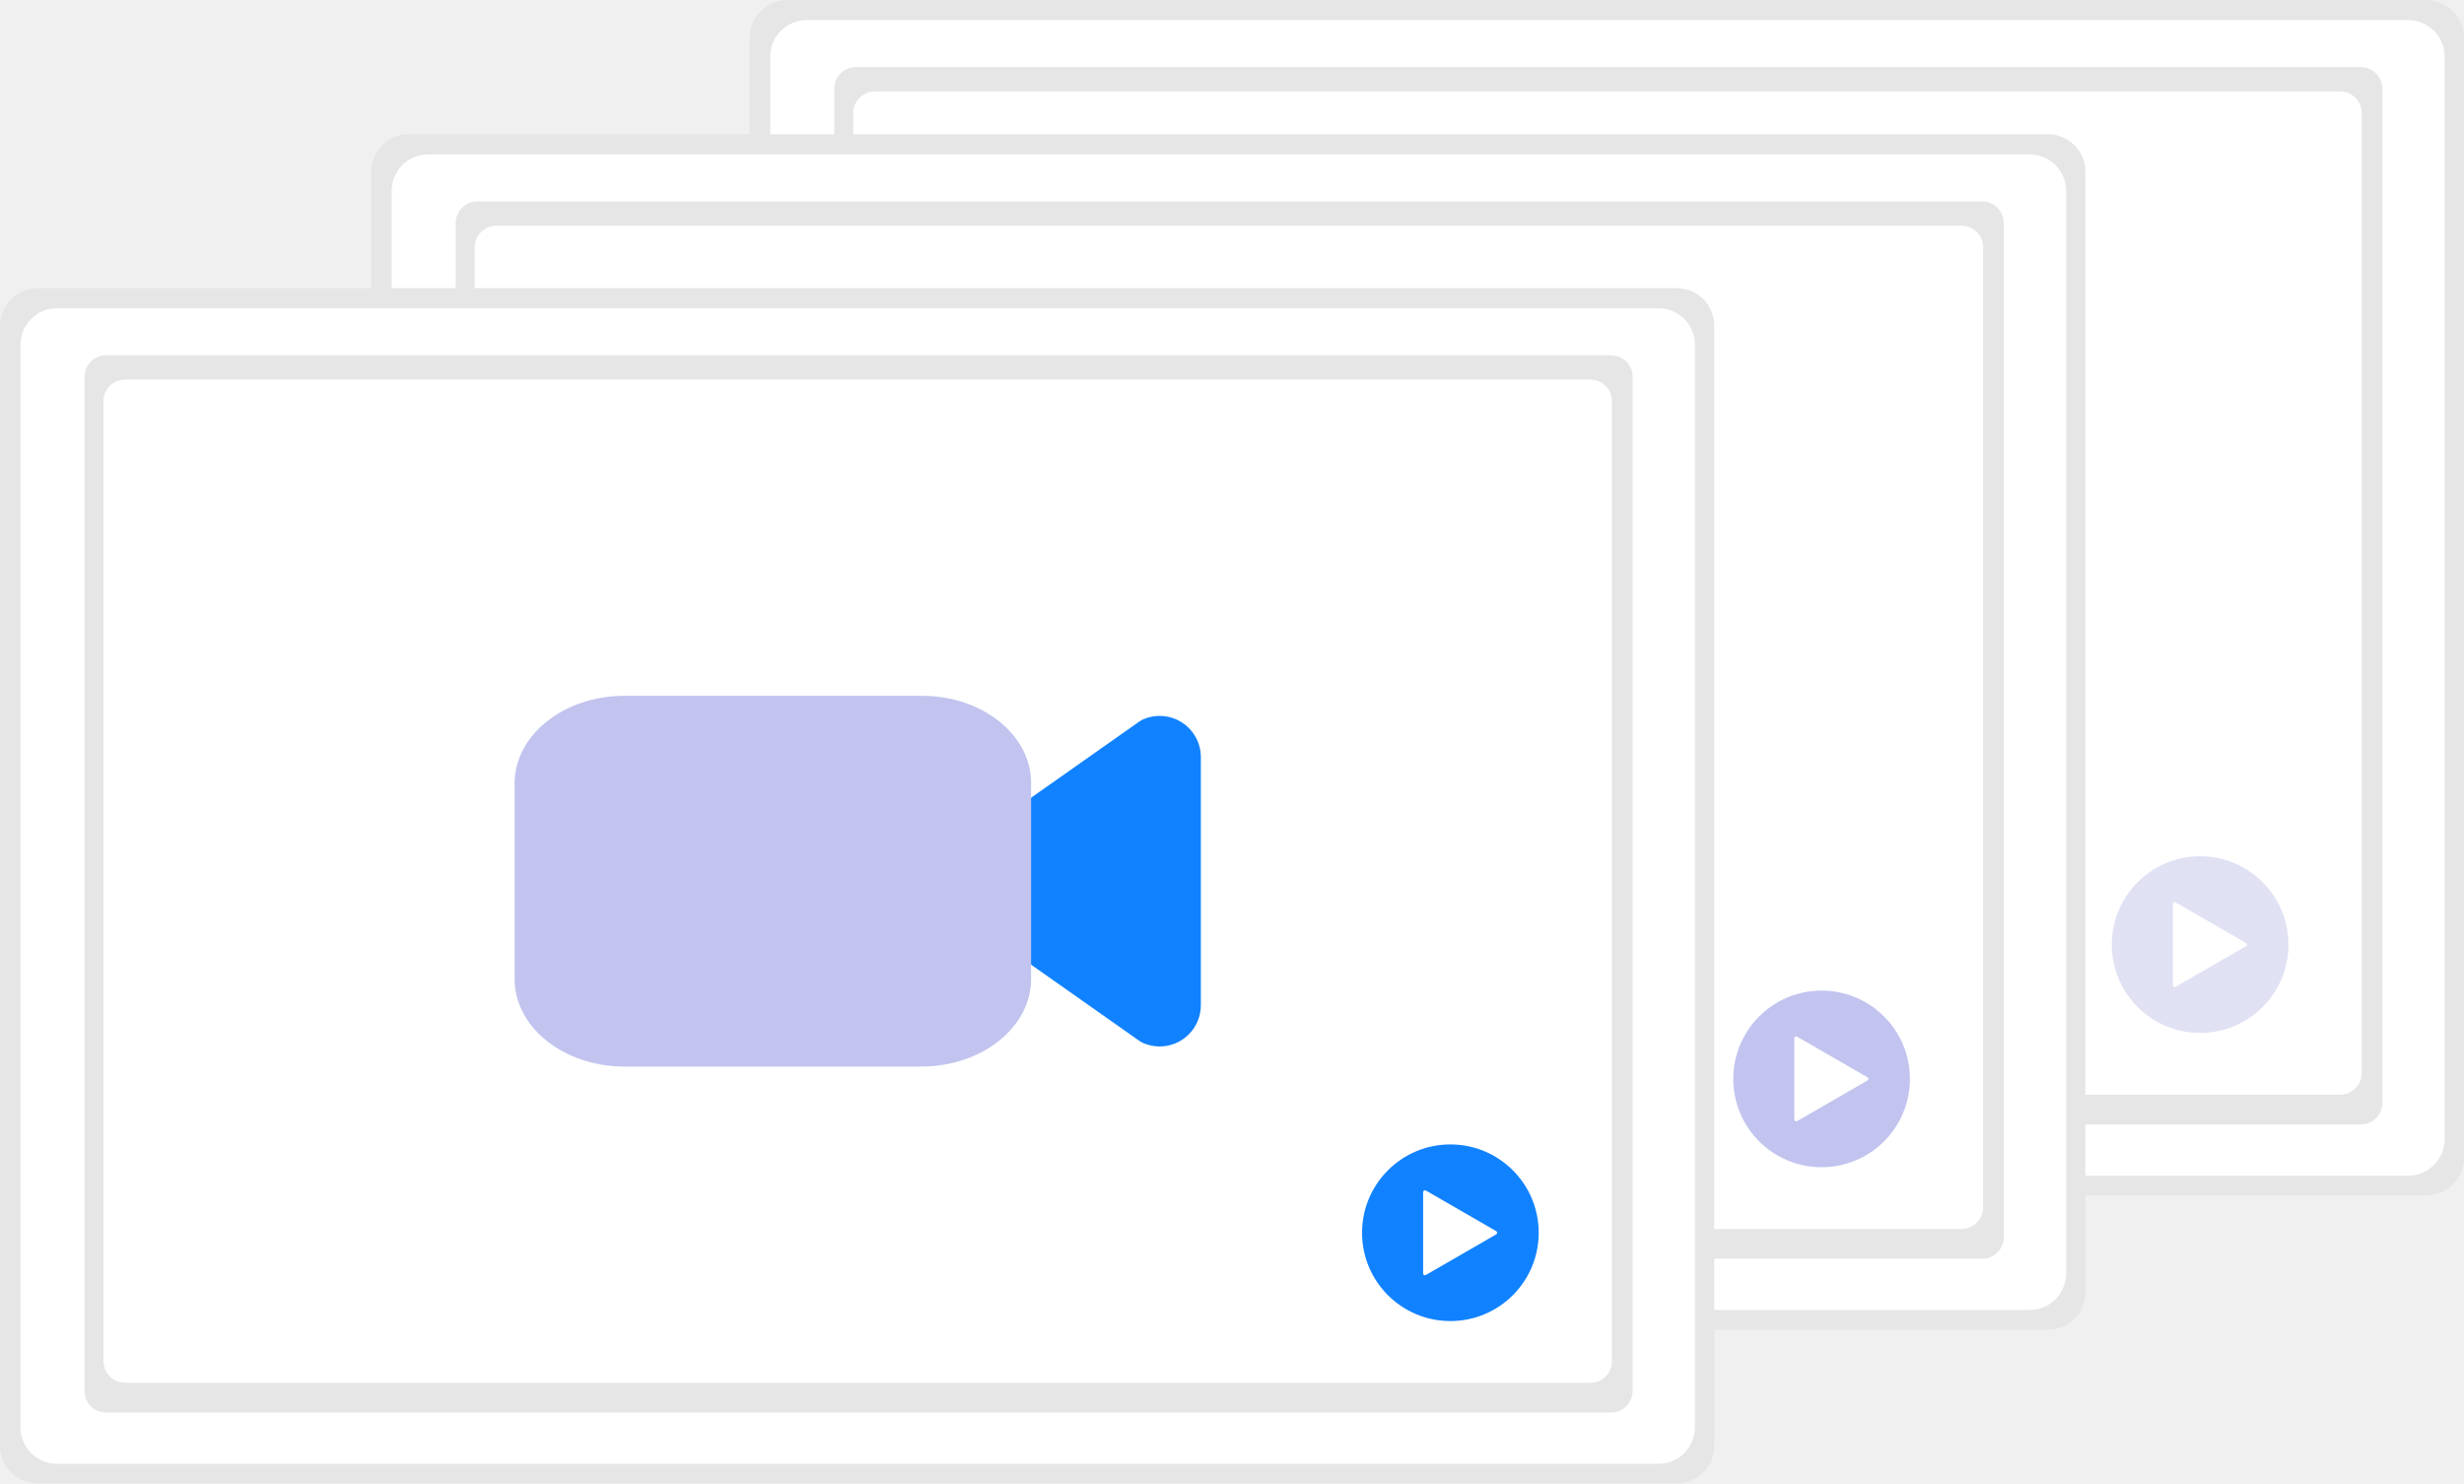
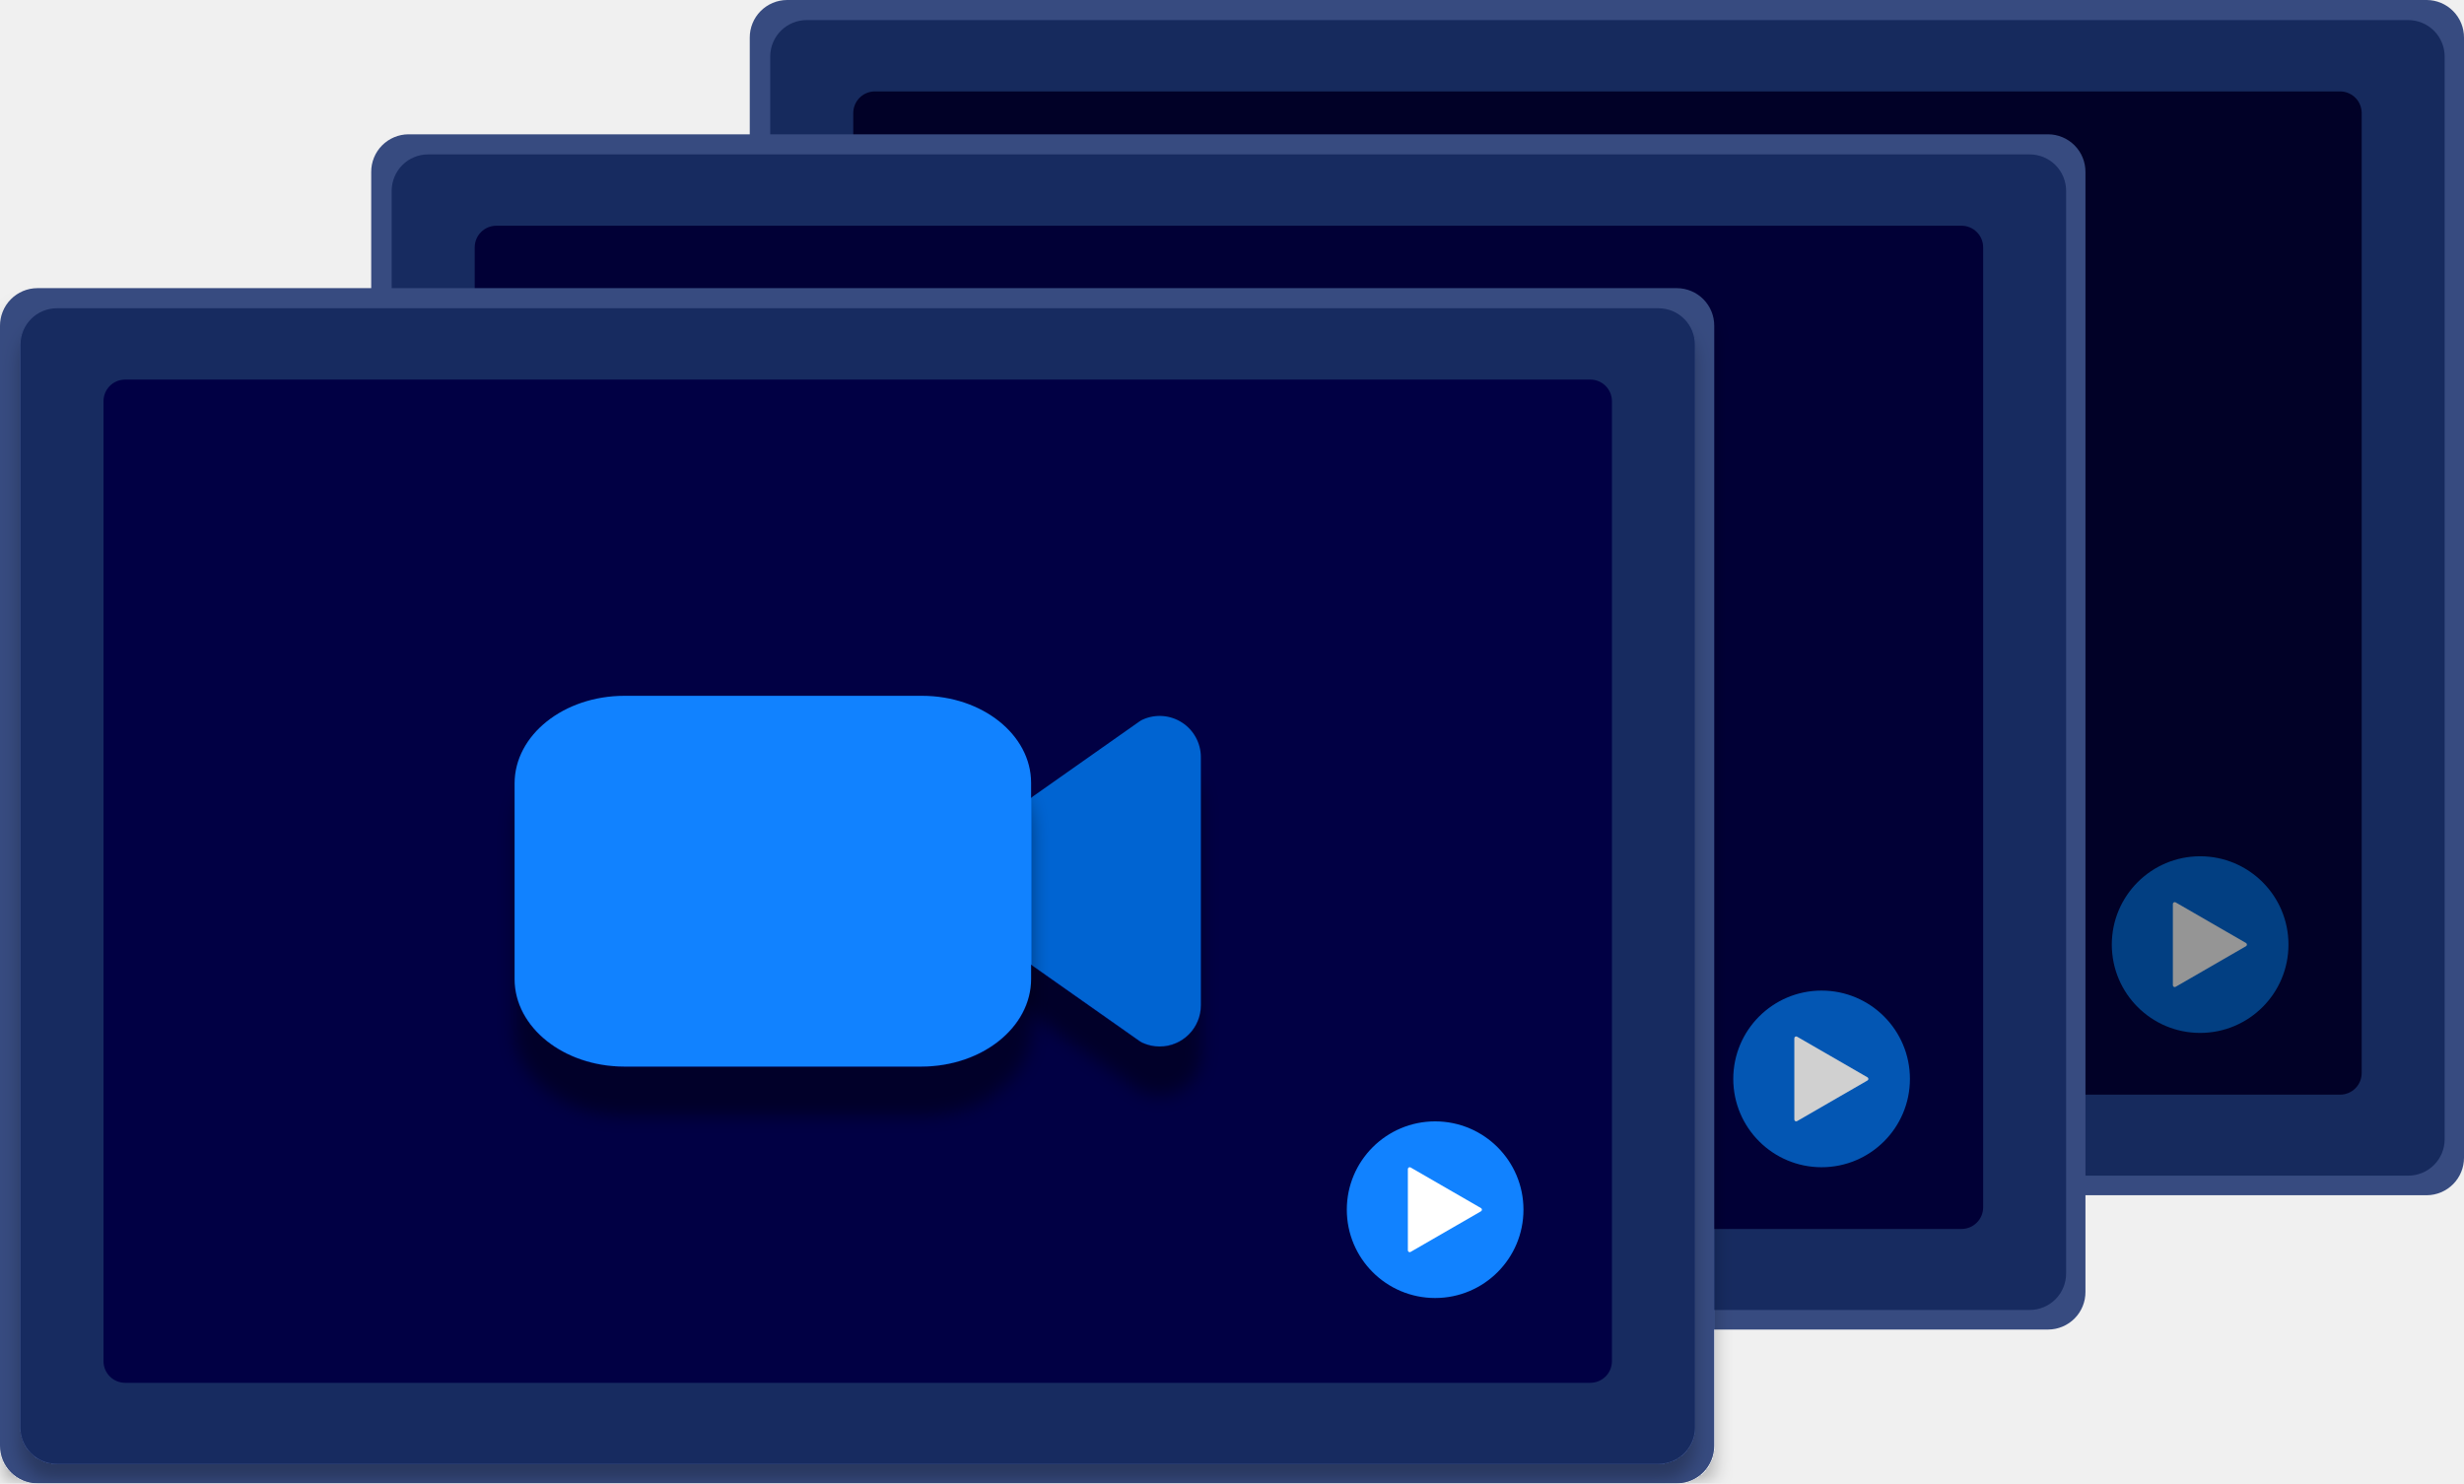
<svg xmlns="http://www.w3.org/2000/svg" width="558" height="336" viewBox="0 0 558 336" fill="none">
-   <g clip-path="url(#clip0_1_828)">
-     <path d="M558 262.201C558.012 264.451 557.129 266.614 555.546 268.214C553.964 269.813 551.81 270.719 549.56 270.73H178.231C177.117 270.725 176.015 270.499 174.988 270.068C173.961 269.636 173.029 269.006 172.245 268.214C171.461 267.422 170.841 266.483 170.42 265.452C169.999 264.42 169.786 263.316 169.791 262.201V8.529C169.78 6.279 170.662 4.116 172.245 2.517C173.828 0.917 175.981 0.012 178.231 0H549.56C550.674 0.006 551.776 0.231 552.803 0.663C553.83 1.095 554.762 1.724 555.546 2.516C556.33 3.308 556.95 4.247 557.371 5.279C557.792 6.31 558.006 7.415 558 8.529V262.201Z" fill="#E6E6E6" />
-     <path d="M553.62 258.047C553.62 260.234 552.751 262.332 551.204 263.879C549.658 265.425 547.56 266.294 545.373 266.294H182.672C180.485 266.294 178.388 265.425 176.842 263.879C175.295 262.332 174.426 260.234 174.426 258.047V12.8C174.426 10.612 175.295 8.514 176.842 6.968C178.388 5.421 180.485 4.552 182.672 4.552H545.39C547.574 4.557 549.667 5.428 551.21 6.974C552.753 8.52 553.62 10.615 553.62 12.8V258.047Z" fill="white" />
-     <path d="M193.811 15.2H534.622C535.92 15.2 537.165 15.716 538.083 16.634C539.001 17.552 539.516 18.797 539.516 20.095V249.8C539.516 251.098 539.001 252.343 538.083 253.261C537.165 254.179 535.92 254.695 534.622 254.695H193.811C192.513 254.695 191.268 254.179 190.35 253.261C189.432 252.343 188.917 251.098 188.917 249.8V20.095C188.917 18.797 189.432 17.552 190.35 16.634C191.268 15.716 192.513 15.2 193.811 15.2Z" fill="#E6E6E6" />
-     <path d="M198.125 20.709H529.937C531.235 20.709 532.48 21.225 533.398 22.143C534.316 23.061 534.832 24.306 534.832 25.605V243.052C534.832 244.35 534.316 245.595 533.398 246.513C532.48 247.431 531.235 247.947 529.937 247.947H198.125C196.827 247.947 195.582 247.431 194.664 246.513C193.746 245.595 193.23 244.35 193.23 243.052V25.605C193.23 24.306 193.746 23.061 194.664 22.143C195.582 21.225 196.827 20.709 198.125 20.709Z" fill="white" />
-     <path d="M432.407 171.766C431.101 171.765 429.81 171.49 428.617 170.958C428.339 170.835 428.075 170.684 427.827 170.509L403.712 153.532C402.489 152.671 401.491 151.529 400.802 150.201C400.113 148.874 399.753 147.4 399.753 145.904V122.752C399.753 121.256 400.113 119.782 400.802 118.455C401.491 117.127 402.489 115.985 403.712 115.124L427.827 98.147C428.075 97.972 428.339 97.822 428.617 97.698C430.037 97.067 431.593 96.8 433.143 96.923C434.693 97.045 436.187 97.553 437.491 98.4C438.794 99.247 439.865 100.407 440.607 101.773C441.349 103.14 441.737 104.67 441.737 106.224V162.432C441.737 164.906 440.754 167.28 439.004 169.03C437.255 170.78 434.882 171.763 432.407 171.763L432.407 171.766Z" fill="#3F3D56" />
-     <path d="M378.439 176.317H311.181C297.46 176.306 286.34 167.435 286.325 156.489V112.167C286.34 101.221 297.46 92.35 311.181 92.339H378.614C392.238 92.352 403.278 101.159 403.294 112.027V156.489C403.28 167.435 392.16 176.306 378.439 176.317Z" fill="#3F3D56" />
-     <path d="M498.246 233.964C509.293 233.964 518.249 225.008 518.249 213.959C518.249 202.91 509.293 193.954 498.246 193.954C487.199 193.954 478.243 202.91 478.243 213.959C478.243 225.008 487.199 233.964 498.246 233.964Z" fill="#E0E1F3" />
-     <path d="M508.636 213.6L492.691 204.394C492.628 204.357 492.557 204.338 492.484 204.338C492.411 204.338 492.34 204.357 492.277 204.394C492.214 204.43 492.162 204.482 492.126 204.545C492.089 204.608 492.07 204.68 492.07 204.752V223.166C492.07 223.238 492.089 223.31 492.126 223.373C492.162 223.436 492.214 223.488 492.277 223.524C492.34 223.561 492.411 223.58 492.484 223.58C492.557 223.58 492.628 223.561 492.691 223.524L508.636 214.318C508.699 214.281 508.751 214.229 508.787 214.166C508.823 214.103 508.843 214.032 508.843 213.959C508.843 213.886 508.823 213.815 508.787 213.752C508.751 213.689 508.699 213.637 508.636 213.6L492.691 204.394C492.628 204.357 492.557 204.338 492.484 204.338C492.411 204.338 492.34 204.357 492.277 204.394C492.214 204.43 492.162 204.482 492.126 204.545C492.089 204.608 492.07 204.68 492.07 204.752V223.166C492.07 223.238 492.089 223.31 492.126 223.373C492.162 223.436 492.214 223.488 492.277 223.524C492.34 223.561 492.411 223.58 492.484 223.58C492.557 223.58 492.628 223.561 492.691 223.524L508.636 214.318C508.699 214.281 508.751 214.229 508.787 214.166C508.823 214.103 508.843 214.032 508.843 213.959C508.843 213.886 508.823 213.815 508.787 213.752C508.751 213.689 508.699 213.637 508.636 213.6Z" fill="white" />
-     <path d="M472.275 292.623C472.286 294.874 471.404 297.037 469.821 298.636C468.238 300.236 466.085 301.141 463.835 301.153H92.506C91.392 301.147 90.29 300.922 89.263 300.49C88.236 300.058 87.304 299.428 86.52 298.636C85.736 297.844 85.116 296.906 84.695 295.874C84.274 294.842 84.061 293.738 84.066 292.624V38.952C84.055 36.701 84.937 34.538 86.52 32.939C88.103 31.339 90.256 30.434 92.506 30.422H463.835C464.949 30.428 466.051 30.653 467.078 31.085C468.105 31.517 469.037 32.147 469.821 32.939C470.605 33.731 471.225 34.669 471.646 35.701C472.067 36.733 472.28 37.837 472.275 38.951V292.623Z" fill="#E6E6E6" />
-     <path d="M467.894 288.469C467.894 290.657 467.026 292.754 465.479 294.301C463.933 295.848 461.835 296.717 459.648 296.717H96.947C94.76 296.717 92.663 295.848 91.116 294.301C89.57 292.754 88.701 290.657 88.701 288.469V43.222C88.701 41.034 89.57 38.937 91.116 37.39C92.663 35.843 94.76 34.974 96.947 34.974H459.665C461.849 34.979 463.942 35.85 465.485 37.396C467.028 38.942 467.894 41.037 467.894 43.222V288.469Z" fill="white" />
-     <path d="M108.086 45.622H448.896C450.195 45.622 451.44 46.138 452.358 47.056C453.275 47.974 453.791 49.219 453.791 50.517V280.222C453.791 281.52 453.275 282.766 452.358 283.684C451.44 284.602 450.195 285.117 448.896 285.117H108.086C106.788 285.117 105.543 284.602 104.625 283.684C103.707 282.766 103.191 281.52 103.191 280.222V50.517C103.191 49.219 103.707 47.974 104.625 47.056C105.543 46.138 106.788 45.622 108.086 45.622Z" fill="#E6E6E6" />
-     <path d="M112.4 51.132H444.212C445.51 51.132 446.755 51.647 447.673 52.565C448.591 53.483 449.107 54.728 449.107 56.027V273.474C449.107 274.772 448.591 276.017 447.673 276.935C446.755 277.853 445.51 278.369 444.212 278.369H112.4C111.102 278.369 109.857 277.853 108.939 276.935C108.021 276.017 107.505 274.772 107.505 273.474V56.027C107.505 54.728 108.021 53.483 108.939 52.565C109.857 51.647 111.102 51.132 112.4 51.132Z" fill="white" />
-     <path d="M346.682 202.188C345.376 202.187 344.085 201.912 342.892 201.38C342.614 201.257 342.349 201.107 342.102 200.931L317.987 183.955C316.764 183.094 315.766 181.951 315.077 180.624C314.388 179.296 314.028 177.822 314.027 176.327V153.174C314.028 151.678 314.388 150.205 315.077 148.877C315.766 147.55 316.764 146.407 317.987 145.546L342.102 128.57C342.349 128.394 342.614 128.244 342.892 128.121C344.312 127.489 345.868 127.222 347.418 127.345C348.967 127.468 350.462 127.975 351.765 128.823C353.069 129.67 354.14 130.829 354.882 132.195C355.623 133.562 356.012 135.092 356.012 136.647V192.854C356.012 195.329 355.029 197.702 353.279 199.452C351.529 201.202 349.156 202.185 346.682 202.185L346.682 202.188Z" fill="#3F3D56" />
+   <g clip-path="url(#clip0_140_445)">
+     <path d="M558 262.201C558.012 264.451 557.129 266.614 555.546 268.214C553.964 269.813 551.81 270.719 549.56 270.73H178.231C177.117 270.725 176.015 270.499 174.988 270.068C173.961 269.636 173.029 269.006 172.245 268.214C171.462 267.422 170.842 266.483 170.421 265.452C170 264.42 169.786 263.316 169.792 262.201V8.529C169.78 6.279 170.662 4.116 172.245 2.517C173.828 0.917 175.981 0.012 178.231 0H549.56C550.674 0.006 551.776 0.231 552.803 0.663C553.831 1.095 554.763 1.724 555.546 2.516C556.33 3.308 556.95 4.247 557.371 5.279C557.792 6.31 558.006 7.415 558 8.529V262.201Z" fill="#374B80" />
+     <path d="M553.62 258.047C553.62 260.234 552.751 262.332 551.204 263.879C549.658 265.425 547.56 266.294 545.373 266.294H182.672C180.485 266.294 178.388 265.425 176.842 263.879C175.295 262.332 174.426 260.234 174.426 258.047V12.799C174.426 10.612 175.295 8.514 176.842 6.968C178.388 5.421 180.485 4.552 182.672 4.552H545.39C547.574 4.557 549.667 5.427 551.21 6.974C552.753 8.52 553.62 10.615 553.62 12.799V258.047Z" fill="#162A5D" />
+     <path d="M198.125 20.709H529.937C531.235 20.709 532.48 21.225 533.398 22.143C534.316 23.061 534.832 24.306 534.832 25.604V243.052C534.832 244.35 534.316 245.595 533.398 246.513C532.48 247.431 531.235 247.947 529.937 247.947H198.125C196.827 247.947 195.582 247.431 194.664 246.513C193.746 245.595 193.23 244.35 193.23 243.052V25.604C193.23 24.306 193.746 23.061 194.664 22.143C195.582 21.225 196.827 20.709 198.125 20.709Z" fill="#010127" />
+     <path d="M432.407 171.766C431.101 171.765 429.81 171.489 428.617 170.958C428.34 170.835 428.075 170.684 427.827 170.509L403.712 153.532C402.489 152.671 401.491 151.529 400.802 150.201C400.113 148.874 399.753 147.4 399.753 145.904V122.752C399.753 121.256 400.113 119.782 400.802 118.455C401.491 117.127 402.489 115.985 403.712 115.124L427.827 98.147C428.075 97.972 428.34 97.822 428.617 97.698C430.038 97.067 431.593 96.8 433.143 96.923C434.693 97.045 436.187 97.553 437.491 98.4C438.794 99.247 439.866 100.407 440.607 101.773C441.349 103.14 441.737 104.67 441.737 106.224V162.432C441.737 164.906 440.754 167.28 439.005 169.03C437.255 170.78 434.882 171.763 432.407 171.763L432.407 171.766Z" fill="#3F3D56" />
+     <path d="M378.438 176.317H311.181C297.459 176.306 286.339 167.435 286.325 156.489V112.167C286.339 101.221 297.459 92.35 311.181 92.339H378.614C392.238 92.352 403.278 101.159 403.294 112.027V156.489C403.28 167.435 392.16 176.306 378.438 176.317Z" fill="#3F3D56" />
+     <path d="M498.246 233.964C509.293 233.964 518.249 225.008 518.249 213.959C518.249 202.91 509.293 193.954 498.246 193.954C487.199 193.954 478.243 202.91 478.243 213.959C478.243 225.008 487.199 233.964 498.246 233.964Z" fill="#023F82" />
+     <path d="M508.636 213.6L492.691 204.394C492.628 204.357 492.557 204.338 492.484 204.338C492.412 204.338 492.34 204.357 492.277 204.394C492.214 204.43 492.162 204.482 492.126 204.545C492.089 204.608 492.07 204.68 492.07 204.752V223.166C492.07 223.238 492.089 223.31 492.126 223.373C492.162 223.436 492.214 223.488 492.277 223.524C492.34 223.561 492.412 223.58 492.484 223.58C492.557 223.58 492.628 223.561 492.691 223.524L508.636 214.318C508.699 214.281 508.751 214.229 508.787 214.166C508.824 214.103 508.843 214.032 508.843 213.959C508.843 213.886 508.824 213.815 508.787 213.752C508.751 213.689 508.699 213.637 508.636 213.6L492.691 204.394C492.628 204.357 492.557 204.338 492.484 204.338C492.412 204.338 492.34 204.357 492.277 204.394C492.214 204.43 492.162 204.482 492.126 204.545C492.089 204.608 492.07 204.68 492.07 204.752V223.166C492.07 223.238 492.089 223.31 492.126 223.373C492.162 223.436 492.214 223.488 492.277 223.524C492.34 223.561 492.412 223.58 492.484 223.58C492.557 223.58 492.628 223.561 492.691 223.524L508.636 214.318C508.699 214.281 508.751 214.229 508.787 214.166C508.824 214.103 508.843 214.032 508.843 213.959C508.843 213.886 508.824 213.815 508.787 213.752C508.751 213.689 508.699 213.637 508.636 213.6Z" fill="#959595" />
+     <path d="M472.274 292.623C472.286 294.874 471.404 297.037 469.821 298.636C468.238 300.236 466.085 301.141 463.835 301.153H92.506C91.392 301.147 90.29 300.922 89.263 300.49C88.235 300.058 87.303 299.428 86.52 298.636C85.736 297.844 85.116 296.906 84.695 295.874C84.274 294.842 84.06 293.738 84.066 292.624V38.952C84.054 36.701 84.937 34.538 86.519 32.939C88.102 31.339 90.255 30.434 92.506 30.422H463.835C464.949 30.428 466.051 30.653 467.078 31.085C468.105 31.517 469.037 32.147 469.821 32.939C470.604 33.731 471.224 34.669 471.645 35.701C472.066 36.733 472.28 37.837 472.274 38.951V292.623Z" fill="#374B80" />
+     <path d="M467.894 288.469C467.894 290.657 467.025 292.754 465.479 294.301C463.932 295.848 461.835 296.717 459.648 296.717H96.947C94.76 296.717 92.662 295.848 91.116 294.301C89.57 292.754 88.701 290.657 88.701 288.469V43.222C88.701 41.034 89.57 38.937 91.116 37.39C92.662 35.843 94.76 34.974 96.947 34.974H459.664C461.849 34.979 463.942 35.85 465.485 37.396C467.028 38.942 467.894 41.037 467.894 43.222V288.469Z" fill="#172B60" />
+     <path d="M112.4 51.132H444.212C445.51 51.132 446.755 51.647 447.673 52.565C448.591 53.483 449.107 54.728 449.107 56.027V273.474C449.107 274.772 448.591 276.017 447.673 276.935C446.755 277.853 445.51 278.369 444.212 278.369H112.4C111.102 278.369 109.857 277.853 108.939 276.935C108.021 276.017 107.505 274.772 107.505 273.474V56.027C107.505 54.728 108.021 53.483 108.939 52.565C109.857 51.647 111.102 51.132 112.4 51.132Z" fill="#010036" />
+     <path d="M346.682 202.188C345.376 202.187 344.085 201.912 342.892 201.38C342.614 201.257 342.349 201.107 342.101 200.931L317.987 183.955C316.764 183.094 315.766 181.951 315.077 180.624C314.388 179.296 314.028 177.822 314.027 176.327V153.174C314.028 151.678 314.387 150.205 315.077 148.877C315.766 147.55 316.764 146.407 317.987 145.546L342.101 128.57C342.349 128.394 342.614 128.244 342.892 128.121C344.312 127.489 345.868 127.222 347.417 127.345C348.967 127.468 350.462 127.976 351.765 128.823C353.069 129.67 354.14 130.829 354.882 132.196C355.623 133.562 356.012 135.092 356.012 136.647V192.854C356.012 195.329 355.029 197.702 353.279 199.452C351.529 201.202 349.156 202.185 346.682 202.185L346.682 202.188Z" fill="#3F3D56" />
    <path d="M292.713 206.74H225.456C211.734 206.728 200.614 197.858 200.6 186.911V142.589C200.614 131.643 211.734 122.772 225.456 122.761H292.889C306.513 122.774 317.553 131.581 317.569 142.449V186.911C317.555 197.858 306.435 206.728 292.713 206.74Z" fill="#3F3D56" />
-     <path d="M412.521 264.387C423.568 264.387 432.524 255.43 432.524 244.381C432.524 233.333 423.568 224.376 412.521 224.376C401.474 224.376 392.518 233.333 392.518 244.381C392.518 255.43 401.474 264.387 412.521 264.387Z" fill="#C2C4EF" />
-     <path d="M422.91 244.023L406.966 234.816C406.903 234.78 406.832 234.761 406.759 234.761C406.686 234.761 406.615 234.78 406.552 234.816C406.489 234.852 406.437 234.905 406.4 234.968C406.364 235.031 406.345 235.102 406.345 235.175V253.588C406.345 253.661 406.364 253.732 406.4 253.795C406.437 253.858 406.489 253.91 406.552 253.946C406.615 253.983 406.686 254.002 406.759 254.002C406.832 254.002 406.903 253.983 406.966 253.946L422.91 244.74C422.973 244.704 423.026 244.651 423.062 244.588C423.098 244.525 423.117 244.454 423.117 244.381C423.117 244.309 423.098 244.237 423.062 244.174C423.026 244.111 422.973 244.059 422.91 244.023L406.966 234.816C406.903 234.78 406.832 234.761 406.759 234.761C406.686 234.761 406.615 234.78 406.552 234.816C406.489 234.852 406.437 234.905 406.4 234.968C406.364 235.031 406.345 235.102 406.345 235.175V253.588C406.345 253.661 406.364 253.732 406.4 253.795C406.437 253.858 406.489 253.91 406.552 253.946C406.615 253.983 406.686 254.002 406.759 254.002C406.832 254.002 406.903 253.983 406.966 253.946L422.91 244.74C422.973 244.704 423.026 244.651 423.062 244.588C423.098 244.525 423.117 244.454 423.117 244.381C423.117 244.309 423.098 244.237 423.062 244.174C423.026 244.111 422.973 244.059 422.91 244.023Z" fill="white" />
-     <path d="M388.208 327.471C388.22 329.721 387.338 331.884 385.755 333.483C384.172 335.083 382.019 335.988 379.769 336H8.44C7.326 335.994 6.224 335.769 5.197 335.337C4.17 334.905 3.237 334.276 2.454 333.484C1.67 332.692 1.05 331.753 0.629 330.721C0.208 329.69 -0.006 328.585 0 327.471V73.799C-0.012 71.549 0.871 69.386 2.454 67.786C4.036 66.187 6.19 65.281 8.44 65.27H379.769C380.883 65.275 381.985 65.501 383.012 65.932C384.039 66.364 384.971 66.994 385.755 67.786C386.538 68.578 387.159 69.517 387.58 70.548C388.001 71.58 388.214 72.684 388.208 73.799V327.471Z" fill="#E6E6E6" />
-     <path d="M383.828 323.317C383.828 325.504 382.959 327.602 381.413 329.148C379.867 330.695 377.769 331.564 375.582 331.564H12.881C10.694 331.564 8.597 330.695 7.05 329.148C5.504 327.602 4.635 325.504 4.635 323.317V78.069C4.635 75.882 5.504 73.784 7.05 72.237C8.597 70.691 10.694 69.822 12.881 69.822H375.599C377.783 69.826 379.876 70.697 381.419 72.243C382.962 73.789 383.828 75.885 383.828 78.069V323.317Z" fill="white" />
-     <path d="M24.02 80.47H364.83C366.128 80.47 367.373 80.985 368.291 81.903C369.209 82.821 369.725 84.067 369.725 85.365V315.069C369.725 316.368 369.209 317.613 368.291 318.531C367.373 319.449 366.128 319.965 364.83 319.965H24.02C22.722 319.965 21.477 319.449 20.559 318.531C19.641 317.613 19.125 316.368 19.125 315.069V85.365C19.125 84.067 19.641 82.821 20.559 81.903C21.477 80.985 22.722 80.47 24.02 80.47Z" fill="#E6E6E6" />
-     <path d="M28.334 85.979H360.146C360.789 85.979 361.425 86.105 362.019 86.351C362.613 86.597 363.152 86.958 363.607 87.413C364.061 87.867 364.422 88.407 364.668 89.001C364.914 89.595 365.041 90.231 365.041 90.874V308.321C365.041 308.964 364.914 309.601 364.668 310.195C364.422 310.789 364.061 311.328 363.607 311.783C363.152 312.237 362.613 312.598 362.019 312.844C361.425 313.09 360.789 313.216 360.146 313.216H28.334C27.036 313.216 25.791 312.701 24.873 311.783C23.955 310.865 23.439 309.62 23.439 308.321V90.874C23.439 89.576 23.955 88.331 24.873 87.413C25.791 86.495 27.036 85.979 28.334 85.979Z" fill="white" />
-     <path d="M262.616 237.035C261.31 237.034 260.018 236.759 258.826 236.227C258.548 236.104 258.283 235.954 258.035 235.778L233.921 218.802C232.698 217.941 231.7 216.799 231.011 215.471C230.322 214.143 229.962 212.67 229.961 211.174V188.021C229.962 186.526 230.321 185.052 231.011 183.724C231.7 182.397 232.698 181.254 233.921 180.393L258.035 163.417C258.283 163.242 258.548 163.091 258.825 162.968C260.246 162.336 261.802 162.07 263.351 162.192C264.901 162.315 266.396 162.823 267.699 163.67C269.003 164.517 270.074 165.676 270.816 167.043C271.557 168.409 271.946 169.939 271.946 171.494V227.701C271.946 230.176 270.963 232.549 269.213 234.299C267.463 236.049 265.09 237.032 262.616 237.032L262.616 237.035Z" fill="#1182FF" />
-     <path d="M208.647 241.587H141.39C127.668 241.576 116.548 232.705 116.534 221.759V177.437C116.548 166.49 127.668 157.62 141.39 157.608H208.822C222.446 157.621 233.487 166.428 233.503 177.297V221.759C233.489 232.705 222.369 241.576 208.647 241.587Z" fill="#C2C4EF" />
-     <path d="M328.455 299.234C339.502 299.234 348.458 290.277 348.458 279.229C348.458 268.18 339.502 259.223 328.455 259.223C317.408 259.223 308.452 268.18 308.452 279.229C308.452 290.277 317.408 299.234 328.455 299.234Z" fill="#1182FF" />
-     <path d="M338.844 278.87L322.9 269.663C322.837 269.627 322.766 269.608 322.693 269.608C322.62 269.608 322.549 269.627 322.486 269.663C322.423 269.7 322.371 269.752 322.334 269.815C322.298 269.878 322.279 269.949 322.279 270.022V288.435C322.279 288.508 322.298 288.579 322.334 288.642C322.371 288.705 322.423 288.757 322.486 288.794C322.549 288.83 322.62 288.849 322.693 288.849C322.766 288.849 322.837 288.83 322.9 288.794L338.844 279.587C338.907 279.551 338.96 279.499 338.996 279.436C339.032 279.373 339.051 279.301 339.051 279.229C339.051 279.156 339.032 279.085 338.996 279.022C338.96 278.959 338.907 278.906 338.844 278.87L322.9 269.663C322.837 269.627 322.766 269.608 322.693 269.608C322.62 269.608 322.549 269.627 322.486 269.663C322.423 269.7 322.371 269.752 322.334 269.815C322.298 269.878 322.279 269.949 322.279 270.022V288.435C322.279 288.508 322.298 288.579 322.334 288.642C322.371 288.705 322.423 288.757 322.486 288.794C322.549 288.83 322.62 288.849 322.693 288.849C322.766 288.849 322.837 288.83 322.9 288.794L338.844 279.587C338.907 279.551 338.96 279.499 338.996 279.436C339.032 279.373 339.051 279.301 339.051 279.229C339.051 279.156 339.032 279.085 338.996 279.022C338.96 278.959 338.907 278.906 338.844 278.87Z" fill="white" />
+     <path d="M412.521 264.387C423.568 264.387 432.524 255.43 432.524 244.381C432.524 233.333 423.568 224.376 412.521 224.376C401.474 224.376 392.518 233.333 392.518 244.381C392.518 255.43 401.474 264.387 412.521 264.387Z" fill="#0356B3" />
+     <path d="M422.91 244.023L406.966 234.816C406.903 234.78 406.831 234.76 406.759 234.76C406.686 234.76 406.615 234.78 406.552 234.816C406.489 234.852 406.437 234.905 406.4 234.968C406.364 235.03 406.345 235.102 406.345 235.175V253.588C406.345 253.661 406.364 253.732 406.4 253.795C406.437 253.858 406.489 253.91 406.552 253.946C406.615 253.983 406.686 254.002 406.759 254.002C406.831 254.002 406.903 253.983 406.966 253.946L422.91 244.74C422.973 244.703 423.025 244.651 423.062 244.588C423.098 244.525 423.117 244.454 423.117 244.381C423.117 244.309 423.098 244.237 423.062 244.174C423.025 244.111 422.973 244.059 422.91 244.023L406.966 234.816C406.903 234.78 406.831 234.76 406.759 234.76C406.686 234.76 406.615 234.78 406.552 234.816C406.489 234.852 406.437 234.905 406.4 234.968C406.364 235.03 406.345 235.102 406.345 235.175V253.588C406.345 253.661 406.364 253.732 406.4 253.795C406.437 253.858 406.489 253.91 406.552 253.946C406.615 253.983 406.686 254.002 406.759 254.002C406.831 254.002 406.903 253.983 406.966 253.946L422.91 244.74C422.973 244.703 423.025 244.651 423.062 244.588C423.098 244.525 423.117 244.454 423.117 244.381C423.117 244.309 423.098 244.237 423.062 244.174C423.025 244.111 422.973 244.059 422.91 244.023Z" fill="#D0D0D0" />
+     <g filter="url(#filter0_d_140_445)">
+       <path d="M388.208 327.471C388.22 329.721 387.338 331.884 385.755 333.483C384.172 335.083 382.019 335.988 379.769 336H8.44C7.326 335.994 6.224 335.769 5.197 335.337C4.17 334.905 3.237 334.276 2.454 333.484C1.67 332.692 1.05 331.753 0.629 330.721C0.208 329.69 -0.006 328.585 0 327.471V73.799C-0.012 71.549 0.871 69.386 2.454 67.786C4.036 66.186 6.19 65.281 8.44 65.269H379.769C380.883 65.275 381.985 65.501 383.012 65.932C384.039 66.364 384.971 66.994 385.755 67.786C386.538 68.578 387.159 69.516 387.58 70.548C388.001 71.58 388.214 72.684 388.208 73.799V327.471Z" fill="#374B80" />
+     </g>
+     <g filter="url(#filter1_d_140_445)">
+       <path d="M383.828 323.317C383.828 325.504 382.959 327.602 381.413 329.148C379.866 330.695 377.769 331.564 375.582 331.564H12.881C10.694 331.564 8.597 330.695 7.05 329.148C5.504 327.602 4.635 325.504 4.635 323.317V78.069C4.635 75.882 5.504 73.784 7.05 72.237C8.597 70.691 10.694 69.822 12.881 69.822H375.598C377.783 69.826 379.876 70.697 381.419 72.243C382.962 73.79 383.828 75.885 383.828 78.069V323.317Z" fill="#172B60" />
+     </g>
+     <path d="M28.334 85.979H360.146C360.789 85.979 361.425 86.106 362.019 86.352C362.613 86.597 363.152 86.958 363.607 87.413C364.061 87.867 364.422 88.407 364.668 89.001C364.914 89.595 365.04 90.231 365.04 90.874V308.321C365.04 308.964 364.914 309.601 364.668 310.195C364.422 310.789 364.061 311.328 363.607 311.783C363.152 312.237 362.613 312.598 362.019 312.844C361.425 313.09 360.789 313.217 360.146 313.217H28.334C27.035 313.217 25.791 312.701 24.873 311.783C23.955 310.865 23.439 309.62 23.439 308.321V90.874C23.439 89.576 23.955 88.331 24.873 87.413C25.791 86.495 27.035 85.979 28.334 85.979Z" fill="#010044" />
+     <g filter="url(#filter2_d_140_445)">
+       <path d="M262.616 237.035C261.31 237.034 260.019 236.759 258.826 236.227C258.548 236.104 258.283 235.954 258.036 235.778L233.921 218.802C232.698 217.941 231.7 216.799 231.011 215.471C230.322 214.143 229.962 212.67 229.961 211.174V188.021C229.962 186.526 230.322 185.052 231.011 183.724C231.7 182.397 232.698 181.254 233.921 180.393L258.036 163.417C258.283 163.242 258.548 163.091 258.826 162.968C260.246 162.336 261.802 162.07 263.352 162.192C264.901 162.315 266.396 162.823 267.699 163.67C269.003 164.517 270.074 165.676 270.816 167.043C271.557 168.409 271.946 169.939 271.946 171.494V227.701C271.946 230.176 270.963 232.549 269.213 234.299C267.463 236.049 265.09 237.032 262.616 237.032L262.616 237.035Z" fill="#0064D2" />
+     </g>
+     <g filter="url(#filter3_d_140_445)">
+       <path d="M208.647 241.587H141.39C127.668 241.576 116.548 232.705 116.534 221.759V177.437C116.548 166.49 127.668 157.62 141.39 157.608H208.823C222.447 157.621 233.487 166.428 233.503 177.297V221.759C233.489 232.705 222.369 241.576 208.647 241.587Z" fill="#1182FF" />
+     </g>
+     <path d="M325.003 294.011C336.05 294.011 345.006 285.054 345.006 274.005C345.006 262.957 336.05 254 325.003 254C313.956 254 305 262.957 305 274.005C305 285.054 313.956 294.011 325.003 294.011Z" fill="#1182FF" />
+     <path d="M335.393 273.647L319.448 264.44C319.385 264.404 319.314 264.385 319.241 264.385C319.168 264.385 319.097 264.404 319.034 264.44C318.971 264.476 318.919 264.529 318.883 264.592C318.846 264.655 318.827 264.726 318.827 264.799V283.212C318.827 283.285 318.846 283.356 318.883 283.419C318.919 283.482 318.971 283.534 319.034 283.571C319.097 283.607 319.168 283.626 319.241 283.626C319.314 283.626 319.385 283.607 319.448 283.571L335.393 274.364C335.456 274.328 335.508 274.275 335.544 274.212C335.581 274.149 335.6 274.078 335.6 274.005C335.6 273.933 335.581 273.861 335.544 273.798C335.508 273.735 335.456 273.683 335.393 273.647L319.448 264.44C319.385 264.404 319.314 264.385 319.241 264.385C319.168 264.385 319.097 264.404 319.034 264.44C318.971 264.476 318.919 264.529 318.883 264.592C318.846 264.655 318.827 264.726 318.827 264.799V283.212C318.827 283.285 318.846 283.356 318.883 283.419C318.919 283.482 318.971 283.534 319.034 283.571C319.097 283.607 319.168 283.626 319.241 283.626C319.314 283.626 319.385 283.607 319.448 283.571L335.393 274.364C335.456 274.328 335.508 274.275 335.544 274.212C335.581 274.149 335.6 274.078 335.6 274.005C335.6 273.933 335.581 273.861 335.544 273.798C335.508 273.735 335.456 273.683 335.393 273.647Z" fill="white" />
  </g>
  <defs>
-     <clipPath id="clip0_1_828">
+     <filter id="filter0_d_140_445" x="-4" y="65.269" width="396.208" height="278.73" filterUnits="userSpaceOnUse" color-interpolation-filters="sRGB">
+       <feFlood flood-opacity="0" result="BackgroundImageFix" />
+       <feColorMatrix in="SourceAlpha" type="matrix" values="0 0 0 0 0 0 0 0 0 0 0 0 0 0 0 0 0 0 127 0" result="hardAlpha" />
+       <feOffset dy="4" />
+       <feGaussianBlur stdDeviation="2" />
+       <feComposite in2="hardAlpha" operator="out" />
+       <feColorMatrix type="matrix" values="0 0 0 0 0 0 0 0 0 0 0 0 0 0 0 0 0 0 0.25 0" />
+       <feBlend mode="normal" in2="BackgroundImageFix" result="effect1_dropShadow_140_445" />
+       <feBlend mode="normal" in="SourceGraphic" in2="effect1_dropShadow_140_445" result="shape" />
+     </filter>
+     <filter id="filter1_d_140_445" x="0.635" y="69.822" width="387.193" height="269.742" filterUnits="userSpaceOnUse" color-interpolation-filters="sRGB">
+       <feFlood flood-opacity="0" result="BackgroundImageFix" />
+       <feColorMatrix in="SourceAlpha" type="matrix" values="0 0 0 0 0 0 0 0 0 0 0 0 0 0 0 0 0 0 127 0" result="hardAlpha" />
+       <feOffset dy="4" />
+       <feGaussianBlur stdDeviation="2" />
+       <feComposite in2="hardAlpha" operator="out" />
+       <feColorMatrix type="matrix" values="0 0 0 0 0 0 0 0 0 0 0 0 0 0 0 0 0 0 0.25 0" />
+       <feBlend mode="normal" in2="BackgroundImageFix" result="effect1_dropShadow_140_445" />
+       <feBlend mode="normal" in="SourceGraphic" in2="effect1_dropShadow_140_445" result="shape" />
+     </filter>
+     <filter id="filter2_d_140_445" x="225.961" y="162.163" width="49.984" height="89.872" filterUnits="userSpaceOnUse" color-interpolation-filters="sRGB">
+       <feFlood flood-opacity="0" result="BackgroundImageFix" />
+       <feColorMatrix in="SourceAlpha" type="matrix" values="0 0 0 0 0 0 0 0 0 0 0 0 0 0 0 0 0 0 127 0" result="hardAlpha" />
+       <feOffset dy="11" />
+       <feGaussianBlur stdDeviation="2" />
+       <feComposite in2="hardAlpha" operator="out" />
+       <feColorMatrix type="matrix" values="0 0 0 0 0 0 0 0 0 0 0 0 0 0 0 0 0 0 0.4 0" />
+       <feBlend mode="normal" in2="BackgroundImageFix" result="effect1_dropShadow_140_445" />
+       <feBlend mode="normal" in="SourceGraphic" in2="effect1_dropShadow_140_445" result="shape" />
+     </filter>
+     <filter id="filter3_d_140_445" x="112.534" y="157.608" width="124.969" height="98.978" filterUnits="userSpaceOnUse" color-interpolation-filters="sRGB">
+       <feFlood flood-opacity="0" result="BackgroundImageFix" />
+       <feColorMatrix in="SourceAlpha" type="matrix" values="0 0 0 0 0 0 0 0 0 0 0 0 0 0 0 0 0 0 127 0" result="hardAlpha" />
+       <feOffset dy="11" />
+       <feGaussianBlur stdDeviation="2" />
+       <feComposite in2="hardAlpha" operator="out" />
+       <feColorMatrix type="matrix" values="0 0 0 0 0 0 0 0 0 0 0 0 0 0 0 0 0 0 0.4 0" />
+       <feBlend mode="normal" in2="BackgroundImageFix" result="effect1_dropShadow_140_445" />
+       <feBlend mode="normal" in="SourceGraphic" in2="effect1_dropShadow_140_445" result="shape" />
+     </filter>
+     <clipPath id="clip0_140_445">
      <rect width="558" height="336" fill="white" />
    </clipPath>
  </defs>
</svg>
